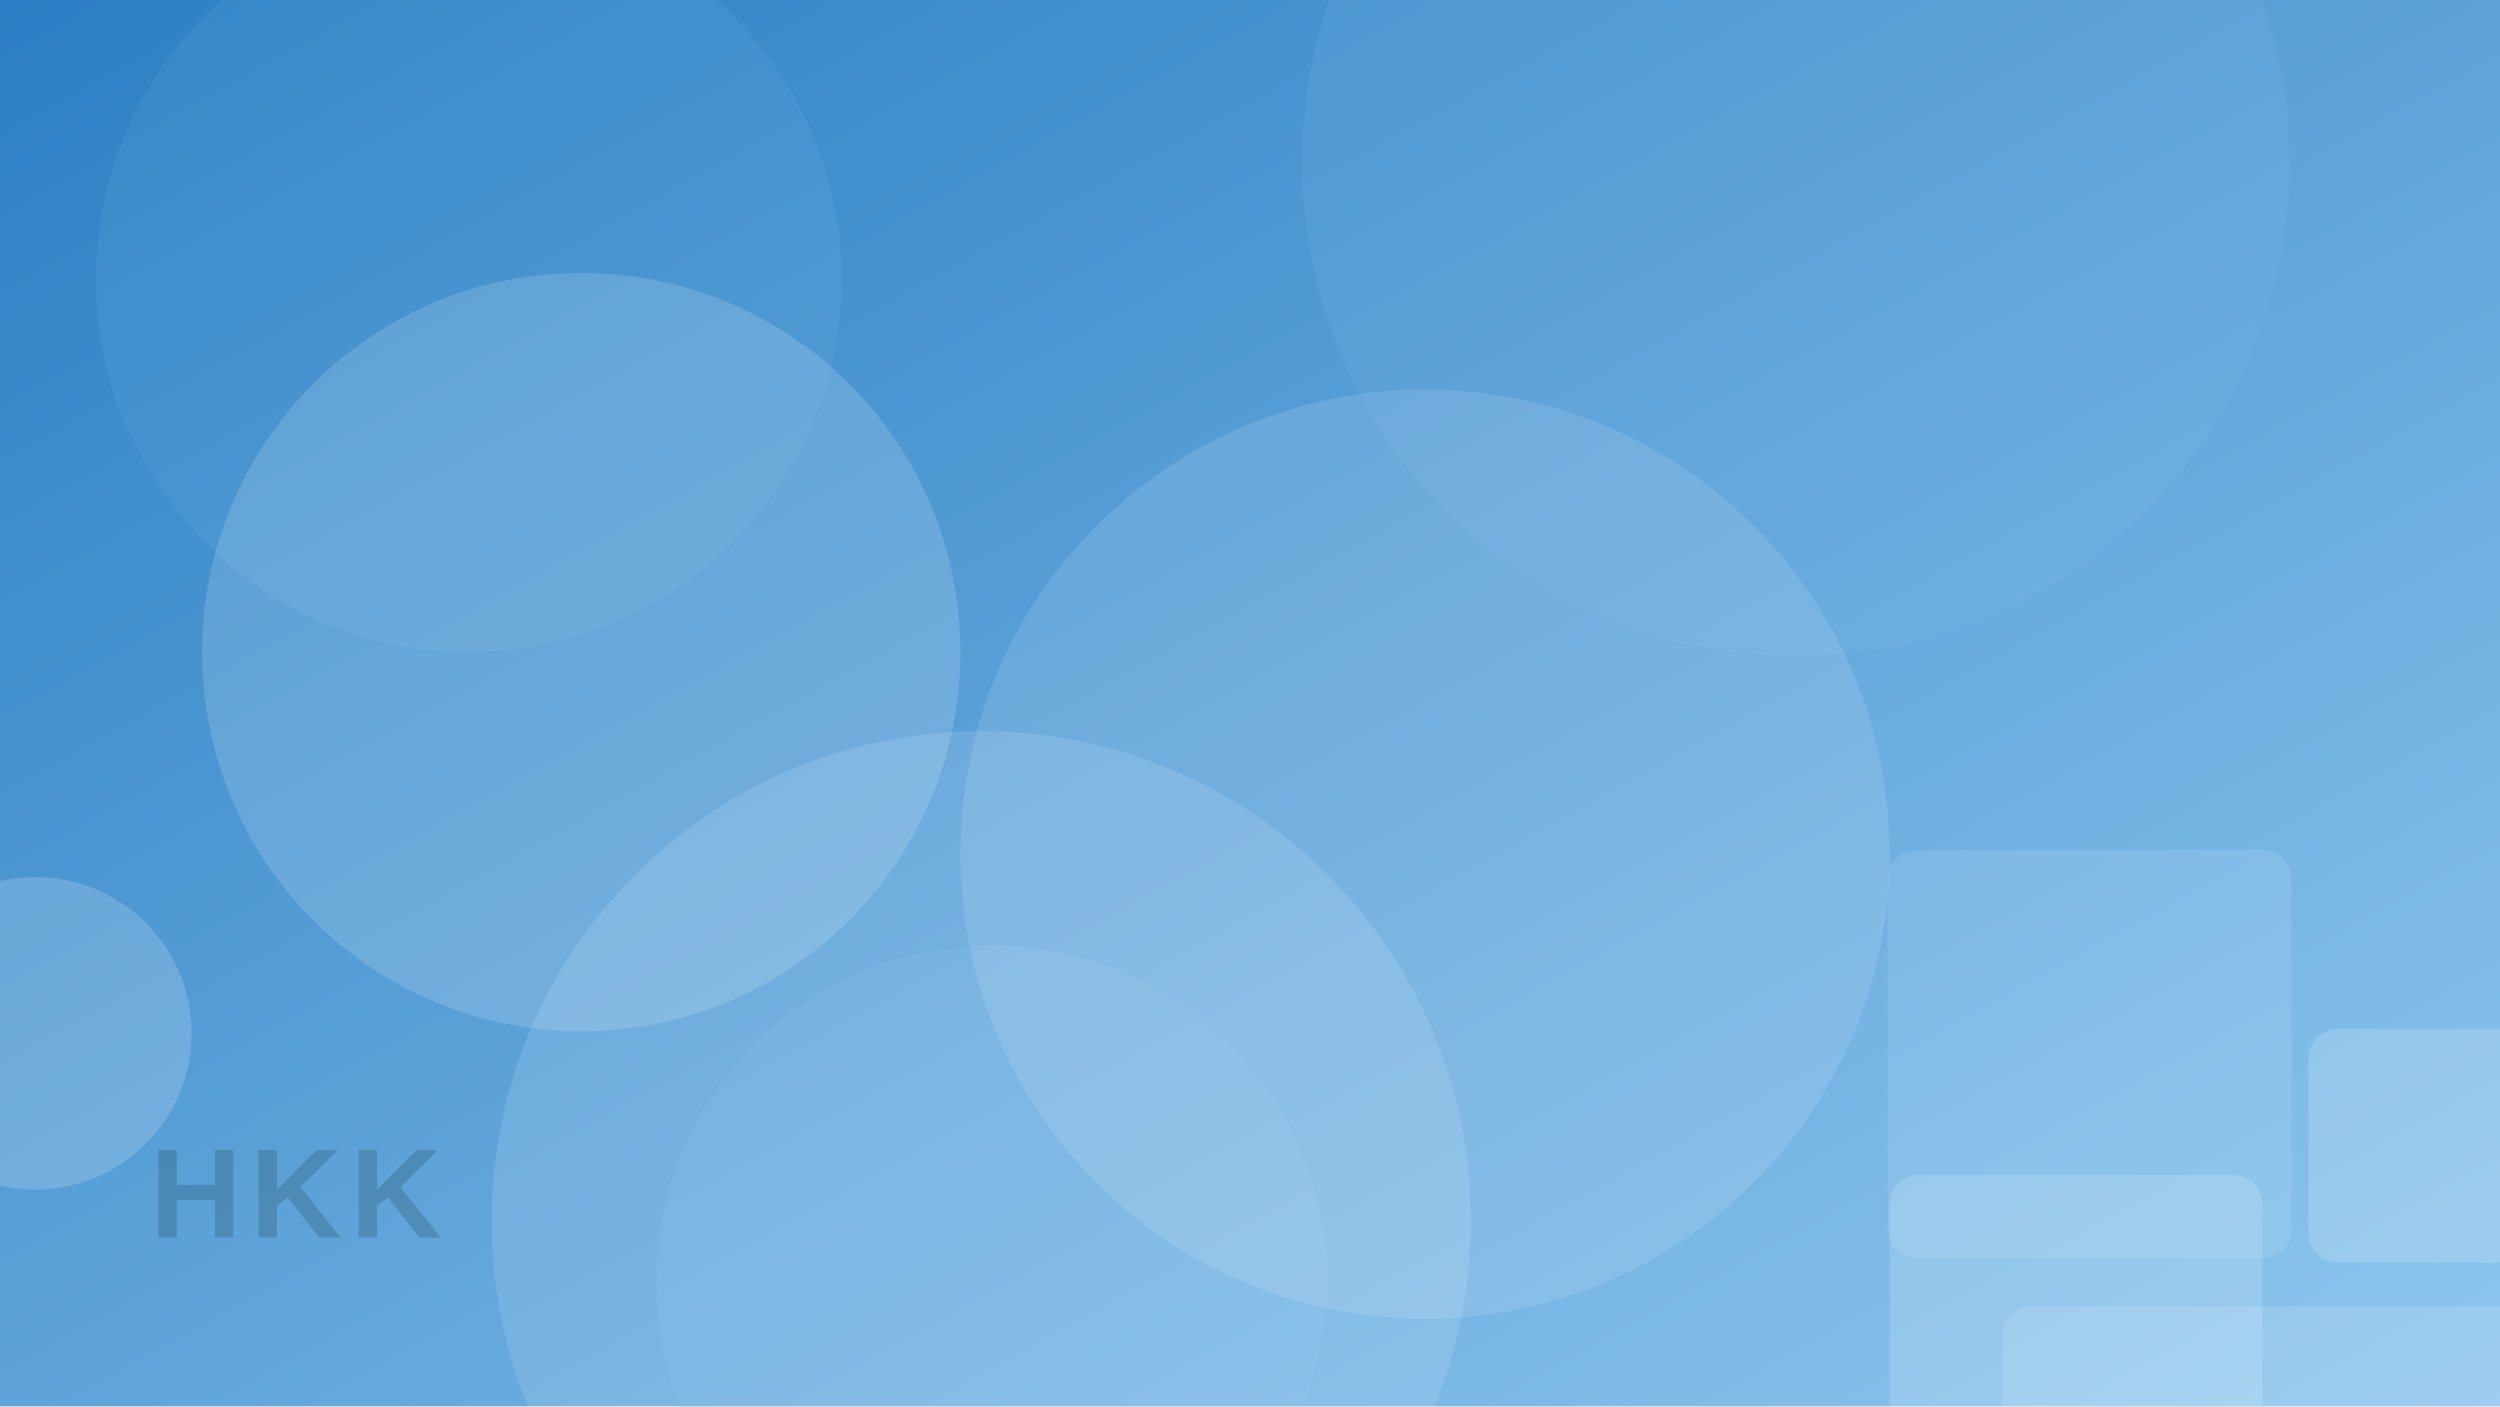
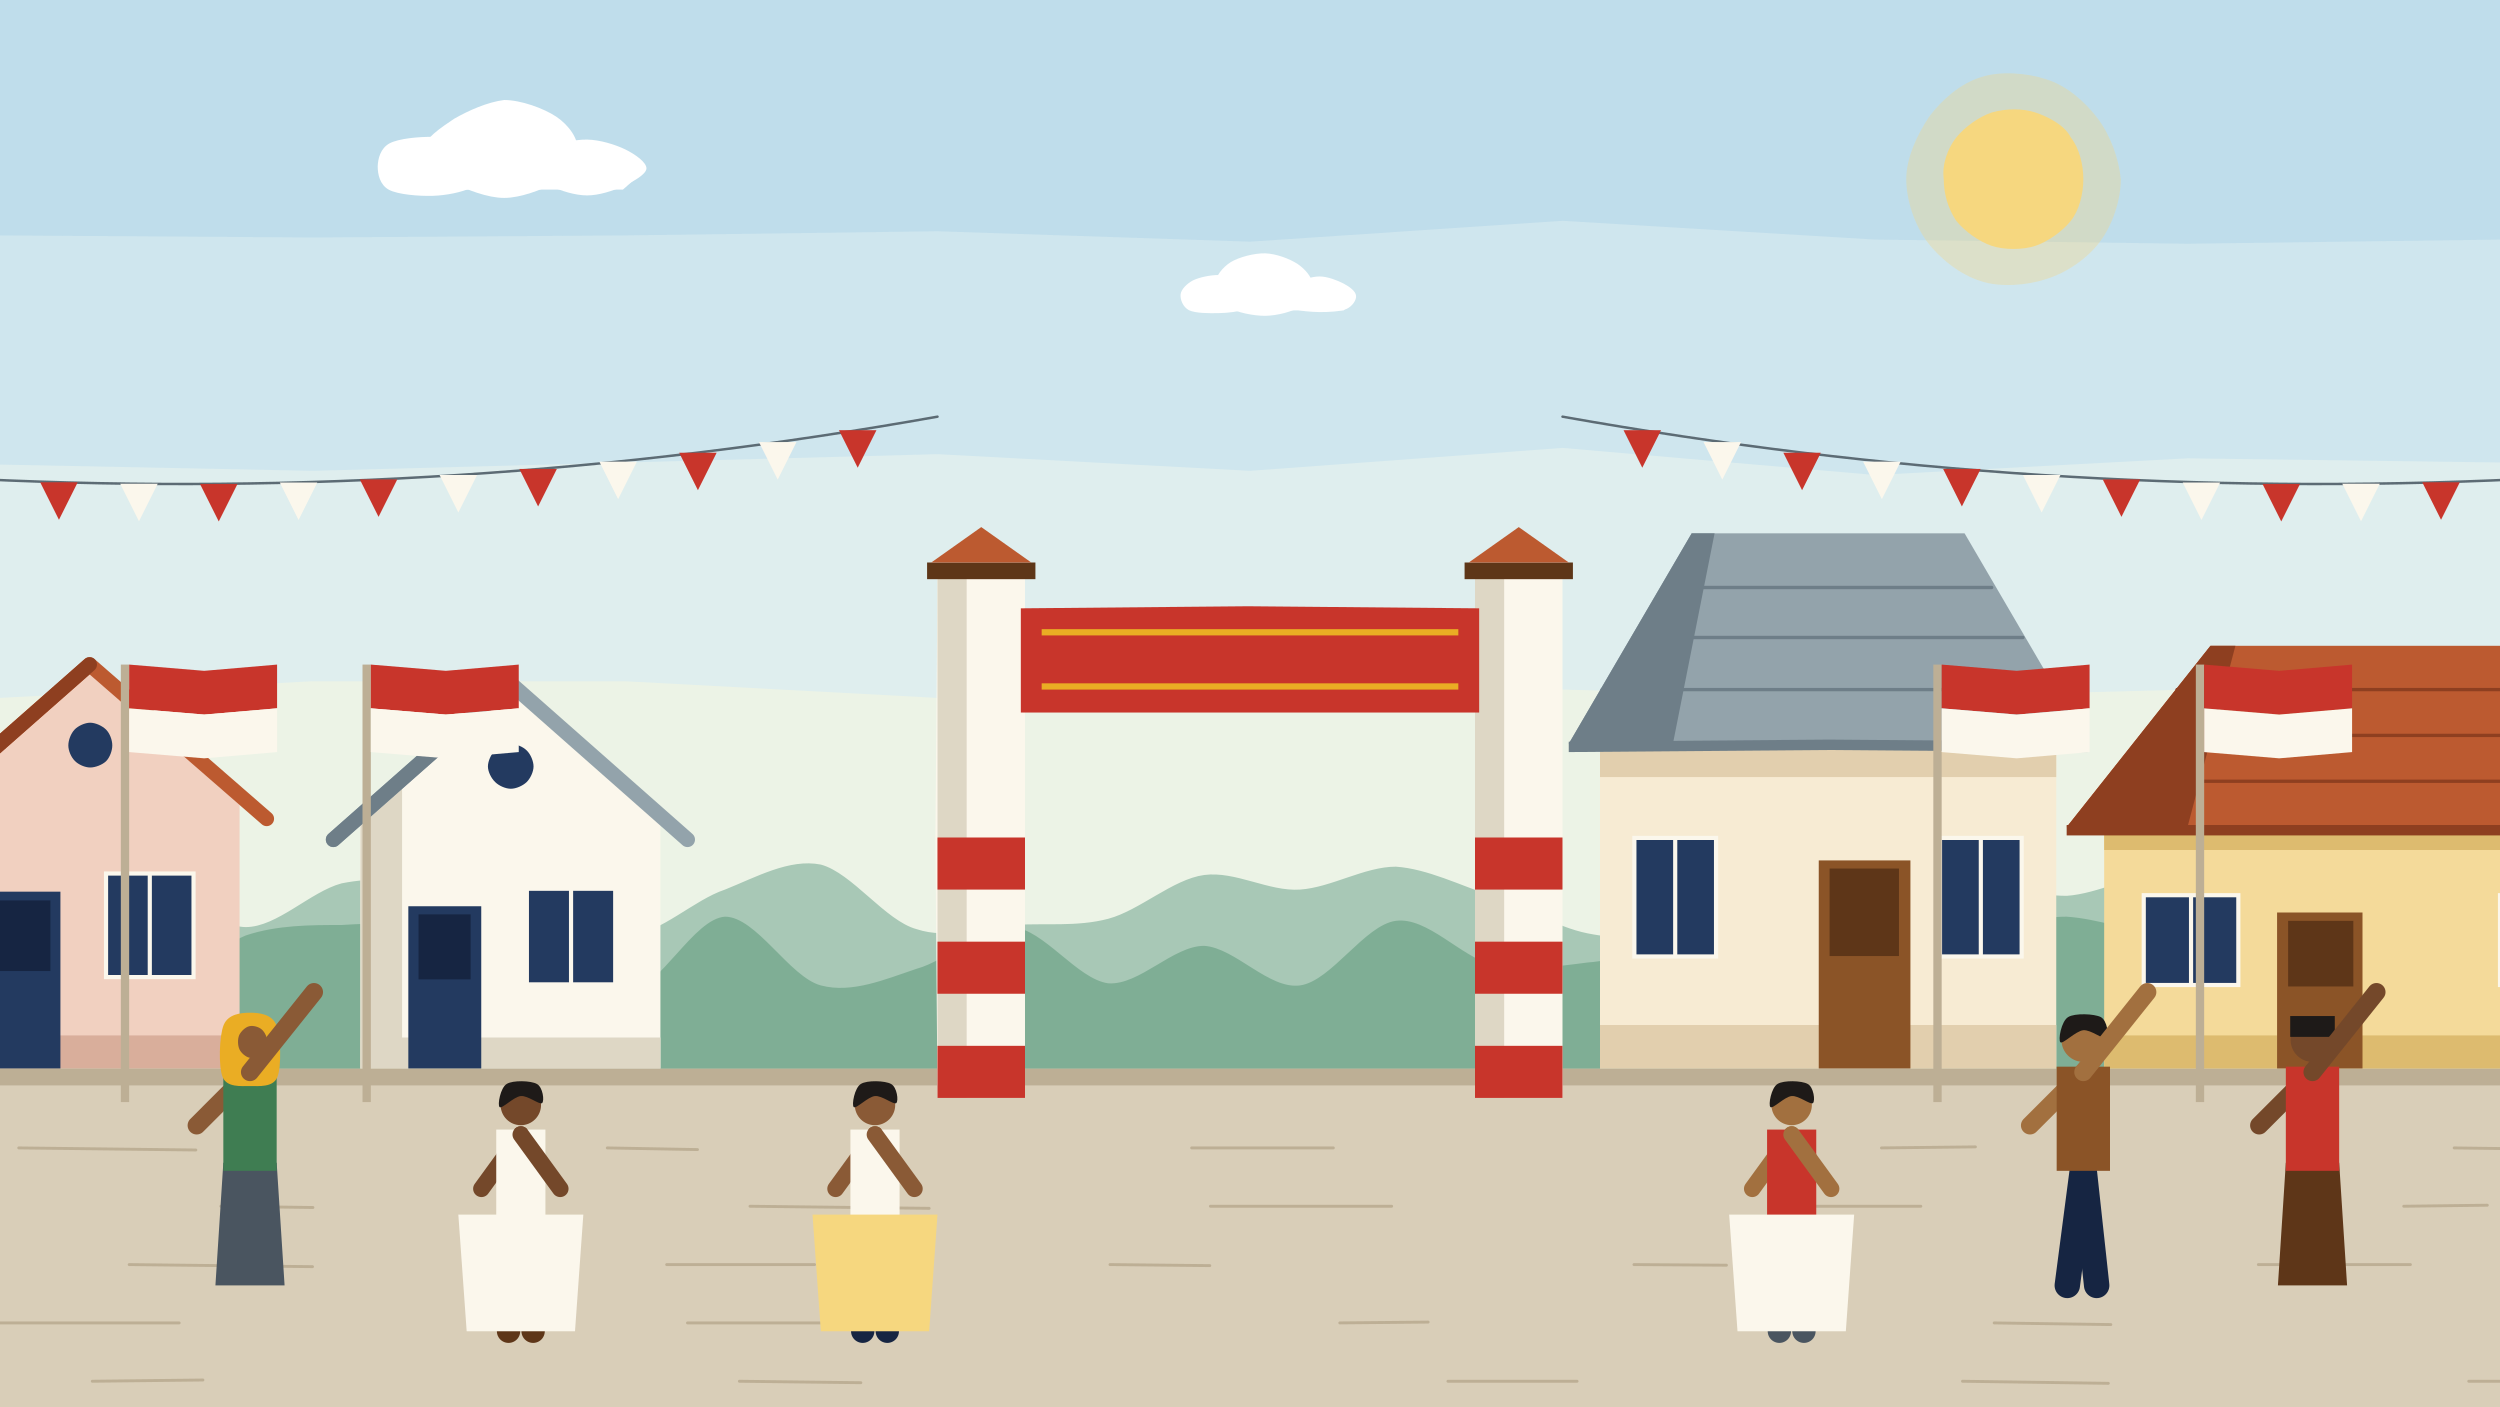
<svg xmlns="http://www.w3.org/2000/svg" viewBox="0 0 1200 675" width="1200" height="675" role="img" aria-label="HUT Kemerdekaan RI ke-81 Kampung Sanggrahan 2">
-   <defs>
-     <linearGradient id="g" x1="0" y1="0" x2="1" y2="1">
-       <stop offset="0%" stop-color="#2b7fc4" />
-       <stop offset="100%" stop-color="#8fc7ee" />
-     </linearGradient>
-   </defs>
-   <rect width="1200" height="675" fill="url(#g)" />
-   <circle cx="476" cy="615" r="161" fill="#8fc7ee" opacity="0.14" />
-   <circle cx="684" cy="410" r="223" fill="#e9f3fb" opacity="0.14" />
-   <circle cx="471" cy="586" r="235" fill="#ffffff" opacity="0.12" />
-   <circle cx="225" cy="134" r="179" fill="#8fc7ee" opacity="0.10" />
-   <circle cx="17" cy="496" r="75" fill="#e9f3fb" opacity="0.19" />
-   <circle cx="279" cy="313" r="182" fill="#ffffff" opacity="0.15" />
-   <circle cx="862" cy="78" r="237" fill="#8fc7ee" opacity="0.12" />
-   <rect x="907" y="564" width="179" height="249" rx="14" fill="#e9f3fb" opacity="0.18" />
-   <rect x="961" y="627" width="253" height="201" rx="14" fill="#e9f3fb" opacity="0.15" />
-   <rect x="1108" y="494" width="177" height="112" rx="14" fill="#e9f3fb" opacity="0.19" />
-   <rect x="906" y="408" width="194" height="196" rx="14" fill="#e9f3fb" opacity="0.12" />
-   <text x="72" y="594" font-family="Segoe UI, Arial, sans-serif" font-size="61" font-weight="700" letter-spacing="4" fill="#0f2e26" opacity="0.20">HKK</text>
+   <style>.g{fill:none;stroke-linecap:round;stroke-linejoin:round}</style>
+   <path fill="#BFDDEB" d="M-20-20l1240 0 0 715-1240 0z" />
+   <path fill="#CFE6EE" d="M0 113l150 1 150-1 150-2 150 5 150-10 150 9 150 2 150-2 20 560-1240 0z" />
+   <path fill="#DFEEEE" d="M0 223l150 3 150-4 150-4 150 8 150-11 150 13 150-8 150 2 20 453-1240 0z" />
+   <path fill="#ECF3E6" d="M0 335l150-8 150 0 150 8 150 3 150-7 150 4 150-4 150-5 20 349-1240 0z" />
+   <path fill="#F6D77F55" d="M1018 86c0 10-4 22-10 30-6 8-16 15-26 18-9 3-22 4-31 1-10-3-20-11-26-19-6-8-10-20-10-30 0-10 5-21 11-30 6-8 15-16 25-19 9-3 22-2 31 1 10 3 19 11 25 19 6 8 10 19 11 29z" />
+   <path fill="#F6D77F" d="M1000 86c0 7-2 15-6 20-4 5-11 10-17 12-6 2-15 2-21 0-6-2-13-7-17-12-4-6-6-13-6-20-1-7 2-15 6-20 4-5 11-10 17-12 7-2 15-2 21 0 6 2 14 6 17 12 4 5 6 13 6 20z" />
+   <path fill="#FFFFFF" d="M237.7 79.9c-.2 3.5-6.1 7.7-11.1 10.1-5 2.3-12.3 3.8-18.9 4-6.6 .2-16.6-.6-21-2.9-4.4-2.4-5.4-7.5-5.4-11.2 .1-3.7 1.3-8.7 5.7-11.1 4.4-2.3 13.9-3.2 20.7-3.1 6.8 0 15.2 1 20.2 3.4 5 2.4 10 7.3 9.8 10.8z" />
+   <path fill="#FFFFFF" d="M277 72c0 5-5 12-11 16-6 3-16 7-24 7-8 0-18-4-24-7-7-4-16-11-15-16 0-5 9-11 15-15 7-4 16-8 24-9 8 0 19 4 25 8 6 4 11 11 10 16z" />
+   <path fill="#FFFFFF" d="M310.3 80.9c-.2 2.9-6.6 6.4-11.3 8.5-4.8 2.2-11.5 4.4-17.2 4.4-5.7 0-12.6-2.2-17.2-4.4-4.6-2.1-9.8-5.5-10.1-8.5-.4-3.1 3.6-7.3 8.1-9.6 4.6-2.3 13-4.4 19.2-4.3 6.2 .1 13.5 2.4 18.3 4.7 4.7 2.3 10.3 6.2 10.2 9.2z" />
+   <path fill="#FFFFFF" d="M183 84l124 0-8 7-108 0z" />
+   <path fill="#FFFFFF" d="M605.3 141.2c.1 2.3-4 5.4-7.3 6.9-3.4 1.6-8.4 2.1-13 2.2-4.5 .1-11.2 .1-14.3-1.4-3-1.6-4.3-5.3-4-7.7 .3-2.3 2.9-5 5.9-6.6 3.1-1.5 8.3-2.6 12.4-2.6 4.2 0 9 1.1 12.4 2.6 3.4 1.6 7.8 4.4 7.9 6.6z" />
+   <path fill="#FFFFFF" d="M630 136.3c.2 3.4-1.9 8.2-5.7 10.7-3.7 2.6-11.2 4.5-17 4.6-5.7 0-13.7-1.6-17.7-4.1-4-2.6-6.6-7.6-6.4-11.2 .2-3.6 3.6-8 7.6-10.5 4-2.4 11.2-4.3 16.5-4.2 5.4 .2 11.6 2.6 15.4 5 3.7 2.5 7 6.3 7.3 9.7z" />
+   <path fill="#FFFFFF" d="M650.9 141.9c.3 2-1.7 5.1-4.6 6.4-2.9 1.3-8.7 1.5-12.9 1.5-4.2-.1-9.5-.4-12.4-1.7-3-1.3-5.4-4.2-5.3-6.2 .1-2 3.1-4.4 6-5.9 2.9-1.5 7.8-3.3 11.7-3.3 3.8 0 8.6 1.9 11.5 3.4 2.9 1.5 5.8 3.7 6 5.8z" />
+   <path fill="#FFFFFF" d="M569 144l80 0-4 5-71 0z" />
+   <path fill="#A8C8B6" d="M-20 675c-210-38-8-193 0-231 8-38 31 7 46 4 15-3 31-23 46-24 15 0 31 21 46 21 15 0 31-17 46-21 15-3 31-2 46-1 15 1 31 4 46 8 15 4 31 19 46 18 15-1 31-17 46-22 15-6 31-15 46-12 15 4 31 27 46 31 15 5 31-1 46-2 15-1 31 1 46-3 15-4 31-19 46-21 15-2 31 8 46 7 15-1 31-11 46-11 15 1 31 9 46 14 15 5 31 15 46 18 15 3 31 3 46 0 15-4 31-16 46-21 15-5 31-8 46-8 15-1 31 3 46 4 15 2 31 7 46 7 15-1 31-10 46-11 15 0 31 1 46 5 15 4 31 19 46 21 15 1 31-9 46-12 15-2 35-43 46-3 11 40 225 204 18 245-207 41-1050 38-1260 0z" />
+   <path fill="#7FAE95" d="M-20 675c-210-36-8-182 0-219 8-37 31-7 46-3 15 3 31 22 46 22 15-1 31-20 46-26 15-5 31-5 46-5 15-1 31-1 46 0 15 1 31 0 46 6 15 5 31 27 46 26 15-2 31-35 46-36 15 0 31 29 46 33 15 4 31-3 46-8 15-4 31-21 46-20 15 1 31 25 46 27 15 1 31-18 46-18 15 1 31 21 46 19 15-2 31-29 46-31 15-2 31 17 46 21 15 3 31 1 46-1 15-1 31-8 46-9 15 0 31 7 46 6 15-1 31-11 46-13 15-2 31 0 46-1 15 0 31-5 46-5 15 1 31 7 46 9 15 2 31 3 46 4 15 1 31 3 46 1 15-2 31-13 46-14 15-1 35-33 46 6 11 39 225 191 18 229-207 38-1050 36-1260 0z" />
+   <path fill="#F1D0C0" d="M-28 513l0-132 71-60 72 60 0 132z" />
+   <path fill="#D9AE9B" d="M-28 513l0-132 20-17 0 149z" />
+   <path fill="#D9AE9B" d="M-28 497l143 0 0 16-143 0z" />
+   <path class="g" stroke="#BC5A30" stroke-width="7.1" d="M-41 393l84-74 85 74" />
+   <path class="g" stroke="#8E3F20" stroke-width="7.1" d="M-41 393l84-74" />
+   <path fill="#233A60" d="M53.9 357.8c0 2.5-1.2 5.8-3 7.6-1.8 1.7-5.1 3-7.6 3-2.5 0-5.7-1.4-7.4-3.2-1.8-1.8-3.1-4.9-3.1-7.4 0-2.5 1.2-5.7 3-7.6 1.7-1.8 5-3.3 7.5-3.3 2.5 0 5.8 1.5 7.6 3.3 1.8 1.8 3 5 3 7.6z" />
+   <path fill="#233A60" d="M-5 428l34 0 0 85-34 0z" />
+   <path fill="#162542" d="M-.5 432.2l24.7 0 0 33.9-24.7 0z" />
+   <path fill="#FBF7EC" d="M49.9 418.3l44 0 0 51.7-44 0z" />
+   <path fill="#233A60" d="M51.9 420.3l40 0 0 47.7-40 0z" />
+   <path class="g" stroke="#FBF7EC" stroke-width="2" d="M71.9 420.3l0 47.7" />
+   <path fill="#FBF7EC" d="M173 513l0-122 72-61 72 61 0 122z" />
+   <path fill="#DED7C5" d="M173 513l0-122 20-17 0 139z" />
+   <path fill="#DED7C5" d="M173 498l144 0 0 15-144 0z" />
+   <path class="g" stroke="#93A3AB" stroke-width="7.2" d="M160 403l85-75 85 75" />
+   <path class="g" stroke="#6E7E88" stroke-width="7.2" d="M160 403l85-75" />
+   <path fill="#233A60" d="M256.1 367.9c0 2.5-1.5 5.7-3.3 7.5-1.9 1.8-5.1 3.2-7.6 3.2-2.5 0-5.7-1.4-7.5-3.2-1.9-1.8-3.5-5-3.5-7.5 0-2.5 1.5-5.9 3.4-7.7 1.8-1.8 5.1-3.1 7.6-3.1 2.6 0 5.8 1.3 7.6 3.1 1.9 1.8 3.3 5.2 3.3 7.7z" />
+   <path fill="#233A60" d="M196 435l35 0 0 78-35 0z" />
+   <path fill="#162542" d="M200.9 438.9l25 0 0 31.2-25 0z" />
+   <path fill="#FBF7EC" d="M251.9 425.6l44.4 0 0 47.9-44.4 0z" />
+   <path fill="#233A60" d="M253.9 427.6l40.4 0 0 43.9-40.4 0z" />
+   <path class="g" stroke="#FBF7EC" stroke-width="2" d="M274.1 427.6l0 43.9" />
+   <path fill="#F7EBD3" d="M768 352l109 0 110 0 0 161-109 0-110 0z" />
+   <path fill="#E2CFAE" d="M768 492l110 0 109 0 0 21-110 0-109 0z" />
+   <path fill="#E2CFAE" d="M768 352l109 0 110 0 0 21-110 0-109 0z" />
+   <path fill="#93A3AB" d="M753 357l59-101 131 0 59 101-125-1z" />
+   <path fill="#6E7E88" d="M753 357l59-101 11 0-20 101z" />
+   <path class="g" stroke="#6E7E88" stroke-width="1.6" d="M799 282l157 0M784 306l187 0M769 331l216 0" />
+   <path fill="#6E7E88" d="M753 356l125-1 124 1 0 5-125-1-124 1z" />
+   <path fill="#8B5427" d="M873 413l44 0 0 100-44 0z" />
+   <path fill="#5E3618" d="M878.2 416.9l33.3 0 0 42-33.3 0z" />
+   <path fill="#FBF7EC" d="M783.5 401.2l41.2 0 0 58.9-41.2 0z" />
+   <path fill="#233A60" d="M785.5 403.2l37.2 0 0 54.9-37.2 0z" />
+   <path class="g" stroke="#FBF7EC" stroke-width="2" d="M804.1 403.2l0 54.9" />
+   <path fill="#FBF7EC" d="M930.2 401.2l41.2 0 0 58.9-41.2 0z" />
+   <path fill="#233A60" d="M932.2 403.2l37.2 0 0 54.9-37.2 0z" />
+   <path class="g" stroke="#FBF7EC" stroke-width="2" d="M950.8 403.2l0 54.9" />
+   <path fill="#F4DA9A" d="M1010 392l127 1 128-1 0 121-128 1-127-1z" />
+   <path fill="#DDBB6F" d="M1010 497l127 0 128 0 0 16-128 0-127 0z" />
+   <path fill="#DDBB6F" d="M1010 392l127 0 128 0 0 16-127 0-128 0z" />
+   <path fill="#BC5A30" d="M992 397l69-87 153 0 69 87-145 0z" />
+   <path fill="#8E3F20" d="M992 397l69-87 12 0-23 87z" />
+   <path class="g" stroke="#8E3F20" stroke-width="1.6" d="M1045 331l184 0M1028 353l218 0M1011 375l252 0" />
+   <path fill="#8E3F20" d="M992 396l145 0 146 0 0 5-146 0-145 0z" />
+   <path fill="#8B5427" d="M1093 438l41 0 0 75-41 0z" />
+   <path fill="#5E3618" d="M1098.3 442l31.3 0 0 31.5-31.3 0z" />
+   <path fill="#FBF7EC" d="M1028 428.7l47.4 0 0 45.1-47.4 0z" />
+   <path fill="#233A60" d="M1030 430.7l43.4 0 0 41.1-43.4 0z" />
+   <path class="g" stroke="#FBF7EC" stroke-width="2" d="M1051.7 430.7l0 41.1" />
+   <path fill="#FBF7EC" d="M1199 428.7l47.4 0 0 45.1-47.4 0z" />
+   <path fill="#233A60" d="M1201 430.7l43.4 0 0 41.1-43.4 0z" />
+   <path class="g" stroke="#FBF7EC" stroke-width="2" d="M1222.7 430.7l0 41.1" />
+   <path fill="#D9CEB8" d="M-20 513l1240 0 0 182-1240 0z" />
+   <path fill="#BDAF95" d="M-20 513l155 0 155 0 155 0 155 0 155 0 155 0 155 0 155 0 0 8-155 0-155 0-155 0-155 0-155 0-155 0-155 0-155 0z" />
+   <path class="g" stroke="#BDAF95" stroke-width="1.4" d="M9 551l85 1M291.5 551l43.3 .8M572 551l68 0M903.1 551l45.1-.5M1178 551l75 1M106 579l44.2 .6M360 579l86 1M581 579l87 0M858 579l64 0M1153.8 579l40.1-.5M62 607l88 1M320 607l71 0M532.8 607l47.9 .5M784.3 607l44.4 .3M1084 607l73 0M0 635l86 0M330 635l68 0M643.1 635l42.4-.4M957.2 635l56 .8M44.3 663l53.1-.6M354.9 663l58.3 .7M695 663l62 0M942 663l70 1M1185 663l67 0" />
+   <path fill="#FBF7EC" d="M450 277l42 0 0 125 0 125-42 0-1-125z" />
+   <path fill="#DED7C5" d="M450 277l14 0 0 125 0 125-14 0 0-125z" />
+   <path fill="#C8352B" d="M450 502l42 0 0 25-42 0z" />
+   <path fill="#C8352B" d="M450 452l42 0 0 25-42 0z" />
+   <path fill="#C8352B" d="M450 402l42 0 0 25-42 0z" />
+   <path fill="#5E3618" d="M445 270l52 0 0 8-52 0z" />
+   <path fill="#BC5A30" d="M447 270l24-17 24 17z" />
+   <path fill="#FBF7EC" d="M708 277l42 0 0 124 0 126-42 0 1-124z" />
+   <path fill="#DED7C5" d="M708 277l14 0 0 125 0 125-14 0 0-125z" />
+   <path fill="#C8352B" d="M708 502l42 0 0 25-42 0z" />
+   <path fill="#C8352B" d="M708 452l42 0 0 25-42 0z" />
+   <path fill="#C8352B" d="M708 402l42 0 0 25-42 0z" />
+   <path fill="#5E3618" d="M703 270l52 0 0 8-52 0z" />
+   <path fill="#BC5A30" d="M705 270l24-17 24 17z" />
+   <path fill="#C8352B" d="M490 292l109-1 111 1 0 50-110 0-110 0z" />
+   <path fill="#EAAD24" d="M500 302l200 0 0 3-200 0z" />
+   <path fill="#EAAD24" d="M500 328l200 0 0 3-200 0z" />
+   <path class="g" stroke="#5C6B74" stroke-width="1.2" d="M-10 230q230 11 460-30" />
+   <path fill="#C8352B" d="M19.3 231.5l18 0-9 18z" />
+   <path fill="#FBF7EC" d="M57.7 232.2l18 0-9 18z" />
+   <path fill="#C8352B" d="M96 232.3l18 0-9 18z" />
+   <path fill="#FBF7EC" d="M134.3 231.6l18 0-9 18z" />
+   <path fill="#C8352B" d="M172.7 230.1l18 0-9 18z" />
+   <path fill="#FBF7EC" d="M211 228l18 0-9 18z" />
+   <path fill="#C8352B" d="M249.3 225.1l18 0-9 18z" />
+   <path fill="#FBF7EC" d="M287.7 221.6l18 0-9 18z" />
+   <path fill="#C8352B" d="M326 217.3l18 0-9 18z" />
+   <path fill="#FBF7EC" d="M364.3 212.2l18 0-9 18z" />
+   <path fill="#C8352B" d="M402.7 206.5l18 0-9 18z" />
+   <path class="g" stroke="#5C6B74" stroke-width="1.2" d="M750 200q230 41 460 30" />
+   <path fill="#C8352B" d="M779.3 206.5l18 0-9 18z" />
+   <path fill="#FBF7EC" d="M817.7 212.2l18 0-9 18z" />
+   <path fill="#C8352B" d="M856 217.3l18 0-9 18z" />
+   <path fill="#FBF7EC" d="M894.3 221.6l18 0-9 18z" />
+   <path fill="#C8352B" d="M932.7 225.1l18 0-9 18z" />
+   <path fill="#FBF7EC" d="M971 228l18 0-9 18z" />
+   <path fill="#C8352B" d="M1009.3 230.1l18 0-9 18z" />
+   <path fill="#FBF7EC" d="M1047.7 231.6l18 0-9 18z" />
+   <path fill="#C8352B" d="M1086 232.3l18 0-9 18z" />
+   <path fill="#FBF7EC" d="M1124.3 232.2l18 0-9 18z" />
+   <path fill="#C8352B" d="M1162.7 231.5l18 0-9 18z" />
+   <path fill="#BDAF95" d="M58 319l4 0 0 210-4 0z" />
+   <path fill="#C8352B" d="M62 319l36 3 35-3 0 21-35 3-36-3z" />
+   <path fill="#FBF7EC" d="M62 340l36 3 35-3 0 21-35 3-36-3z" />
+   <path fill="#BDAF95" d="M174 319l4 0 0 210-4 0z" />
+   <path fill="#C8352B" d="M178 319l36 3 35-3 0 21-35 3-36-3z" />
+   <path fill="#FBF7EC" d="M178 340l36 3 35-3 0 21-35 3-36-3z" />
+   <path fill="#BDAF95" d="M928 319l4 0 0 210-4 0z" />
+   <path fill="#C8352B" d="M932 319l36 3 35-3 0 21-35 3-36-3z" />
+   <path fill="#FBF7EC" d="M932 340l36 3 35-3 0 21-35 3-36-3z" />
+   <path fill="#BDAF95" d="M1054 319l4 0 0 210-4 0z" />
+   <path fill="#C8352B" d="M1058 319l36 3 35-3 0 21-35 3-36-3z" />
+   <path fill="#FBF7EC" d="M1058 340l36 3 35-3 0 21-35 3-36-3z" />
+   <path class="g" stroke="#74482A" stroke-width="8" d="M250 544.6l-18.9 26" />
+   <path class="g" stroke="#5E3618" stroke-width="11.2" d="M250 584.7l-5.9 54.3" />
+   <path class="g" stroke="#5E3618" stroke-width="11.2" d="M250 584.7l5.9 54.3" />
+   <path fill="#FBF7EC" d="M238.2 542.2l23.6 0 0 46.1-23.6 0z" />
+   <circle fill="#74482A" cx="250" cy="530.4" r="9.7" />
+   <path fill="#1E1A18" d="M239.8 531.4c-1.1-1 .4-9.3 3.4-11.1 3-1.9 11.7-1.6 14.5 0 2.9 1.5 3.7 8.2 2.5 9.2-1.3 .9-6.8-3.7-10.2-3.4-3.4 .3-9 6.3-10.2 5.3z" />
+   <path class="g" stroke="#74482A" stroke-width="8" d="M250 544.6l18.9 26" />
+   <path fill="#FBF7EC" d="M220 583l60 0-4 56-52 0z" />
+   <path class="g" stroke="#8A5A36" stroke-width="8" d="M420 544.6l-18.9 26" />
+   <path class="g" stroke="#162542" stroke-width="11.2" d="M420 584.7l-5.9 54.3" />
+   <path class="g" stroke="#162542" stroke-width="11.2" d="M420 584.7l5.9 54.3" />
+   <path fill="#FBF7EC" d="M408.2 542.2l23.6 0 0 46.1-23.6 0z" />
+   <circle fill="#8A5A36" cx="420" cy="530.4" r="9.7" />
+   <path fill="#1E1A18" d="M409.8 531.4c-1.1-1 .4-9.3 3.4-11.1 3-1.9 11.7-1.6 14.5 0 2.9 1.5 3.7 8.2 2.5 9.2-1.3 .9-6.8-3.7-10.2-3.4-3.4 .3-9 6.3-10.2 5.3z" />
+   <path class="g" stroke="#8A5A36" stroke-width="8" d="M420 544.6l18.9 26" />
+   <path fill="#F6D77F" d="M390 583l60 0-4 56-52 0z" />
+   <path class="g" stroke="#A2703F" stroke-width="8" d="M860 544.6l-18.9 26" />
+   <path class="g" stroke="#4A5560" stroke-width="11.2" d="M860 584.7l-5.9 54.3" />
+   <path class="g" stroke="#4A5560" stroke-width="11.2" d="M860 584.7l5.9 54.3" />
+   <path fill="#C8352B" d="M848.2 542.2l23.6 0 0 46.1-23.6 0z" />
+   <circle fill="#A2703F" cx="860" cy="530.4" r="9.7" />
+   <path fill="#1E1A18" d="M849.8 531.4c-1.1-1 .4-9.3 3.4-11.1 3-1.9 11.7-1.6 14.5 0 2.9 1.5 3.7 8.2 2.5 9.2-1.3 .9-6.8-3.7-10.2-3.4-3.4 .3-9 6.3-10.2 5.3z" />
+   <path class="g" stroke="#A2703F" stroke-width="8" d="M860 544.6l18.9 26" />
+   <path fill="#FBF7EC" d="M830 583l60 0-4 56-52 0z" />
+   <path class="g" stroke="#8A5A36" stroke-width="8.7" d="M120 514.6l-25.6 25.6" />
+   <path fill="#4A5560" d="M107.2 558.1l25.6 0 3.8 58.9-33.2 0z" />
+   <path fill="#3F7D52" d="M107.2 512l25.6 0 0 50-25.6 0z" />
+   <circle fill="#8A5A36" cx="120" cy="499.2" r="10.5" />
+   <path fill="#EAAD24" d="M106.9 517.1c-2.1-4.9-1.7-20 .5-25.2 2.2-5.2 8.4-5.8 12.6-5.8 4.2 0 10.4 .6 12.6 5.8 2.2 5.2 2.6 20.3 .5 25.2-2.1 4.9-8.7 4.2-13.1 4.2-4.4 0-11 .7-13.1-4.2z" />
+   <path fill="#8A5A36" d="M128.4 500.3c0 2-1.2 4.8-2.7 6.1-1.4 1.2-4.2 1.8-6 1.3-1.8-.4-4-2.3-4.8-4.1-.8-1.8-.9-4.8-.1-6.7 .8-1.8 3-3.9 4.8-4.3 1.9-.5 4.7 .3 6.1 1.6 1.5 1.3 2.7 4.1 2.7 6.1z" />
+   <path class="g" stroke="#8A5A36" stroke-width="8.7" d="M120 514.6l30.7-38.4" />
+   <path class="g" stroke="#A2703F" stroke-width="8.7" d="M1000 514.6l-25.6 25.6" />
+   <path class="g" stroke="#162542" stroke-width="12.2" d="M1000 558.1l-7.7 58.9" />
+   <path class="g" stroke="#162542" stroke-width="12.2" d="M1000 558.1l6.4 58.9" />
+   <path fill="#8B5427" d="M987.2 512l25.6 0 0 50-25.6 0z" />
+   <circle fill="#A2703F" cx="1000" cy="499.2" r="10.5" />
+   <path fill="#1E1A18" d="M989 500.3c-1.2-1.1 .4-10.1 3.7-12.1 3.2-2 12.6-1.6 15.7 0 3.1 1.7 4 8.9 2.6 10-1.4 1-7.3-4-11-3.7-3.7 .4-9.8 6.8-11 5.8z" />
+   <path class="g" stroke="#A2703F" stroke-width="8.7" d="M1000 514.6l30.7-38.4" />
+   <path class="g" stroke="#74482A" stroke-width="8.7" d="M1110 514.6l-25.6 25.6" />
+   <path fill="#5E3618" d="M1097.2 558.1l25.6 0 3.8 58.9-33.2 0z" />
+   <path fill="#C8352B" d="M1097.2 512l25.6 0 0 50-25.6 0z" />
+   <circle fill="#74482A" cx="1110" cy="499.2" r="10.5" />
+   <path fill="#1E1A18" d="M1099.3 487.7l21.4 0 0 10-21.4 0z" />
+   <path class="g" stroke="#74482A" stroke-width="8.7" d="M1110 514.6l30.7-38.4" />
</svg>
